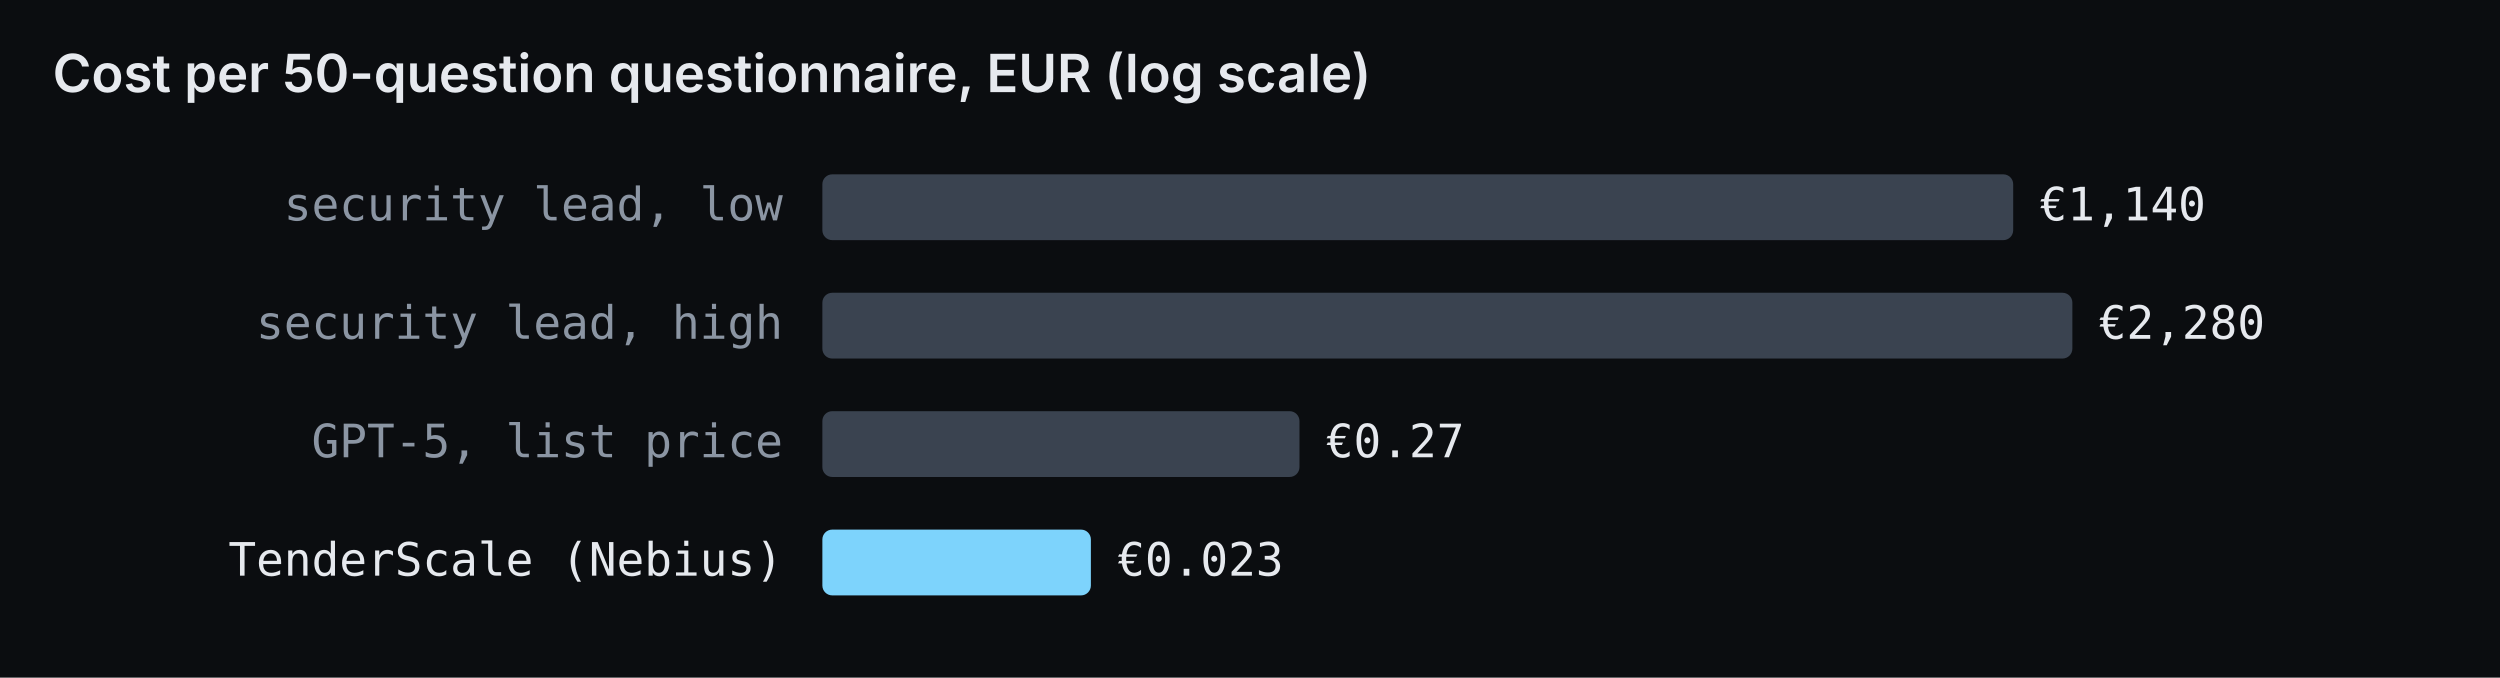
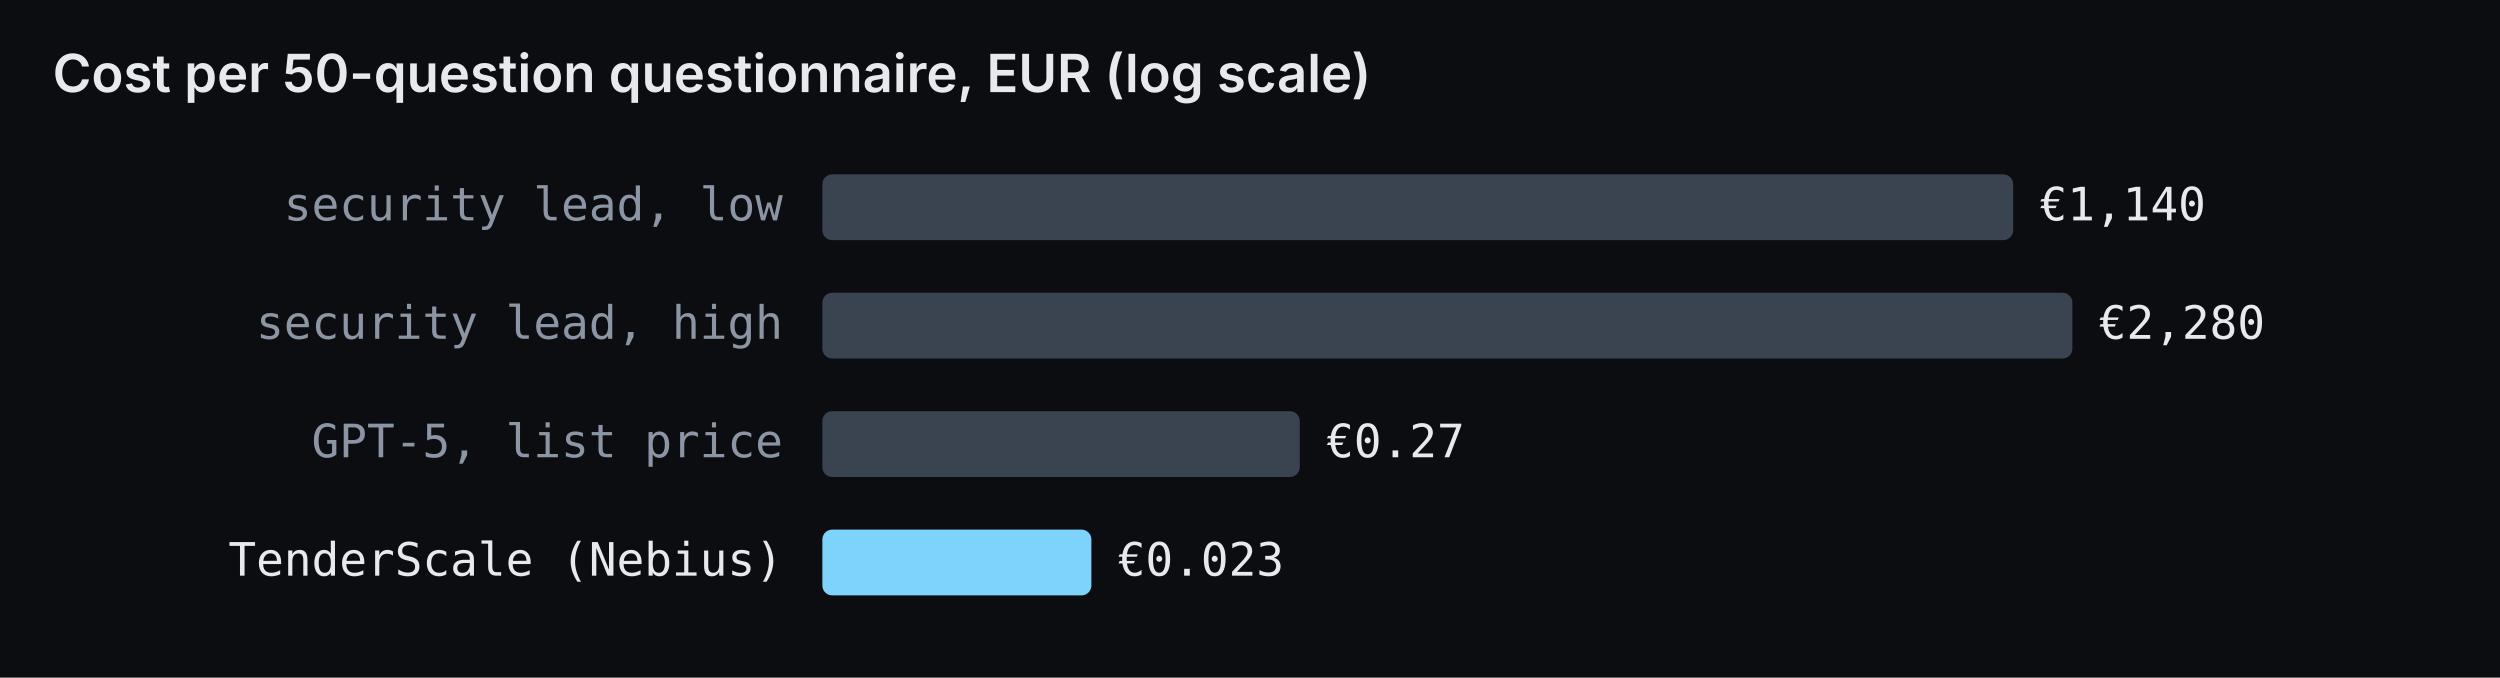
<svg xmlns="http://www.w3.org/2000/svg" width="760" height="206" viewBox="0 0 760 206">
  <rect width="760" height="206" fill="#0b0d10" />
  <text x="16" y="28" fill="#e6e9ee" font-size="16" font-weight="600" font-family="Inter,system-ui,sans-serif">Cost per 50-question questionnaire, EUR (log scale)</text>
  <text x="238" y="67" text-anchor="end" fill="#8b95a3" font-size="14" font-family="ui-monospace,Menlo,monospace">security lead, low</text>
  <rect x="250" y="53" width="362.008" height="20" rx="3" fill="#3a4350" />
  <text x="620.008" y="67" fill="#e6e9ee" font-size="14" font-family="ui-monospace,Menlo,monospace">€1,140</text>
  <text x="238" y="103" text-anchor="end" fill="#8b95a3" font-size="14" font-family="ui-monospace,Menlo,monospace">security lead, high</text>
  <rect x="250" y="89" width="380" height="20" rx="3" fill="#3a4350" />
  <text x="638" y="103" fill="#e6e9ee" font-size="14" font-family="ui-monospace,Menlo,monospace">€2,280</text>
  <text x="238" y="139" text-anchor="end" fill="#8b95a3" font-size="14" font-family="ui-monospace,Menlo,monospace">GPT-5, list price</text>
-   <rect x="250" y="125" width="145.041" height="20" rx="3" fill="#3a4350" />
-   <text x="403.041" y="139" fill="#e6e9ee" font-size="14" font-family="ui-monospace,Menlo,monospace">€0.27</text>
+   <rect x="250" y="125" width="145.131" height="20" rx="3" fill="#3a4350" />
+   <text x="403.131" y="139" fill="#e6e9ee" font-size="14" font-family="ui-monospace,Menlo,monospace">€0.27</text>
  <text x="238" y="175" text-anchor="end" fill="#e6e9ee" font-size="14" font-family="ui-monospace,Menlo,monospace">TenderScale (Nebius)</text>
-   <rect x="250" y="161" width="81.631" height="20" rx="3" fill="#7dd3fc" />
-   <text x="339.631" y="175" fill="#e6e9ee" font-size="14" font-family="ui-monospace,Menlo,monospace">€0.023</text>
+   <rect x="250" y="161" width="81.779" height="20" rx="3" fill="#7dd3fc" />
+   <text x="339.779" y="175" fill="#e6e9ee" font-size="14" font-family="ui-monospace,Menlo,monospace">€0.023</text>
</svg>
